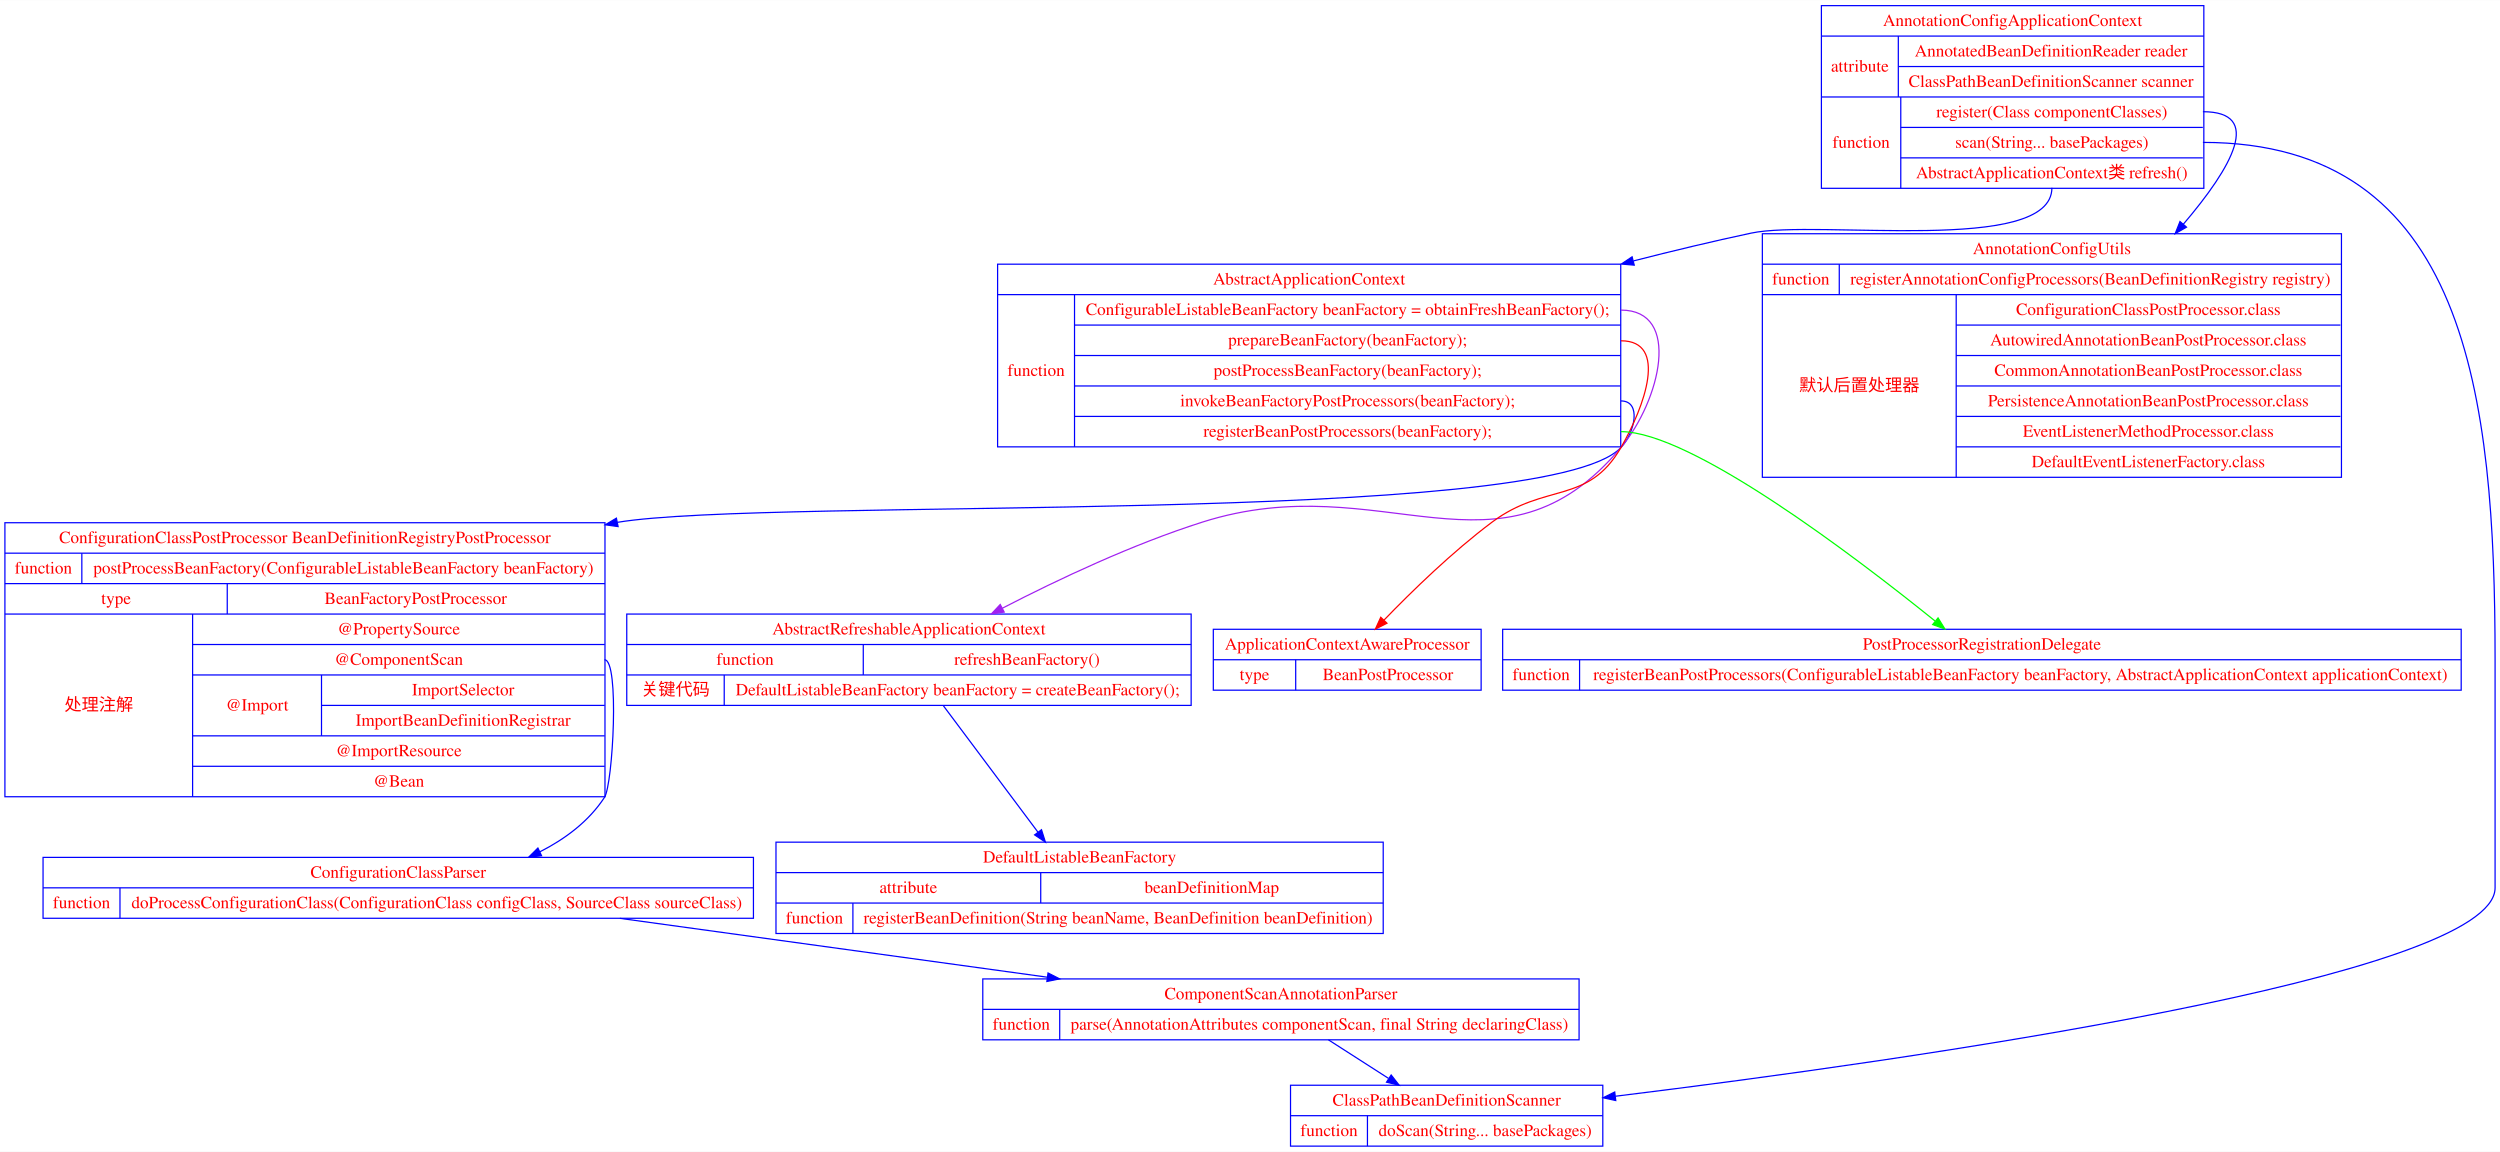
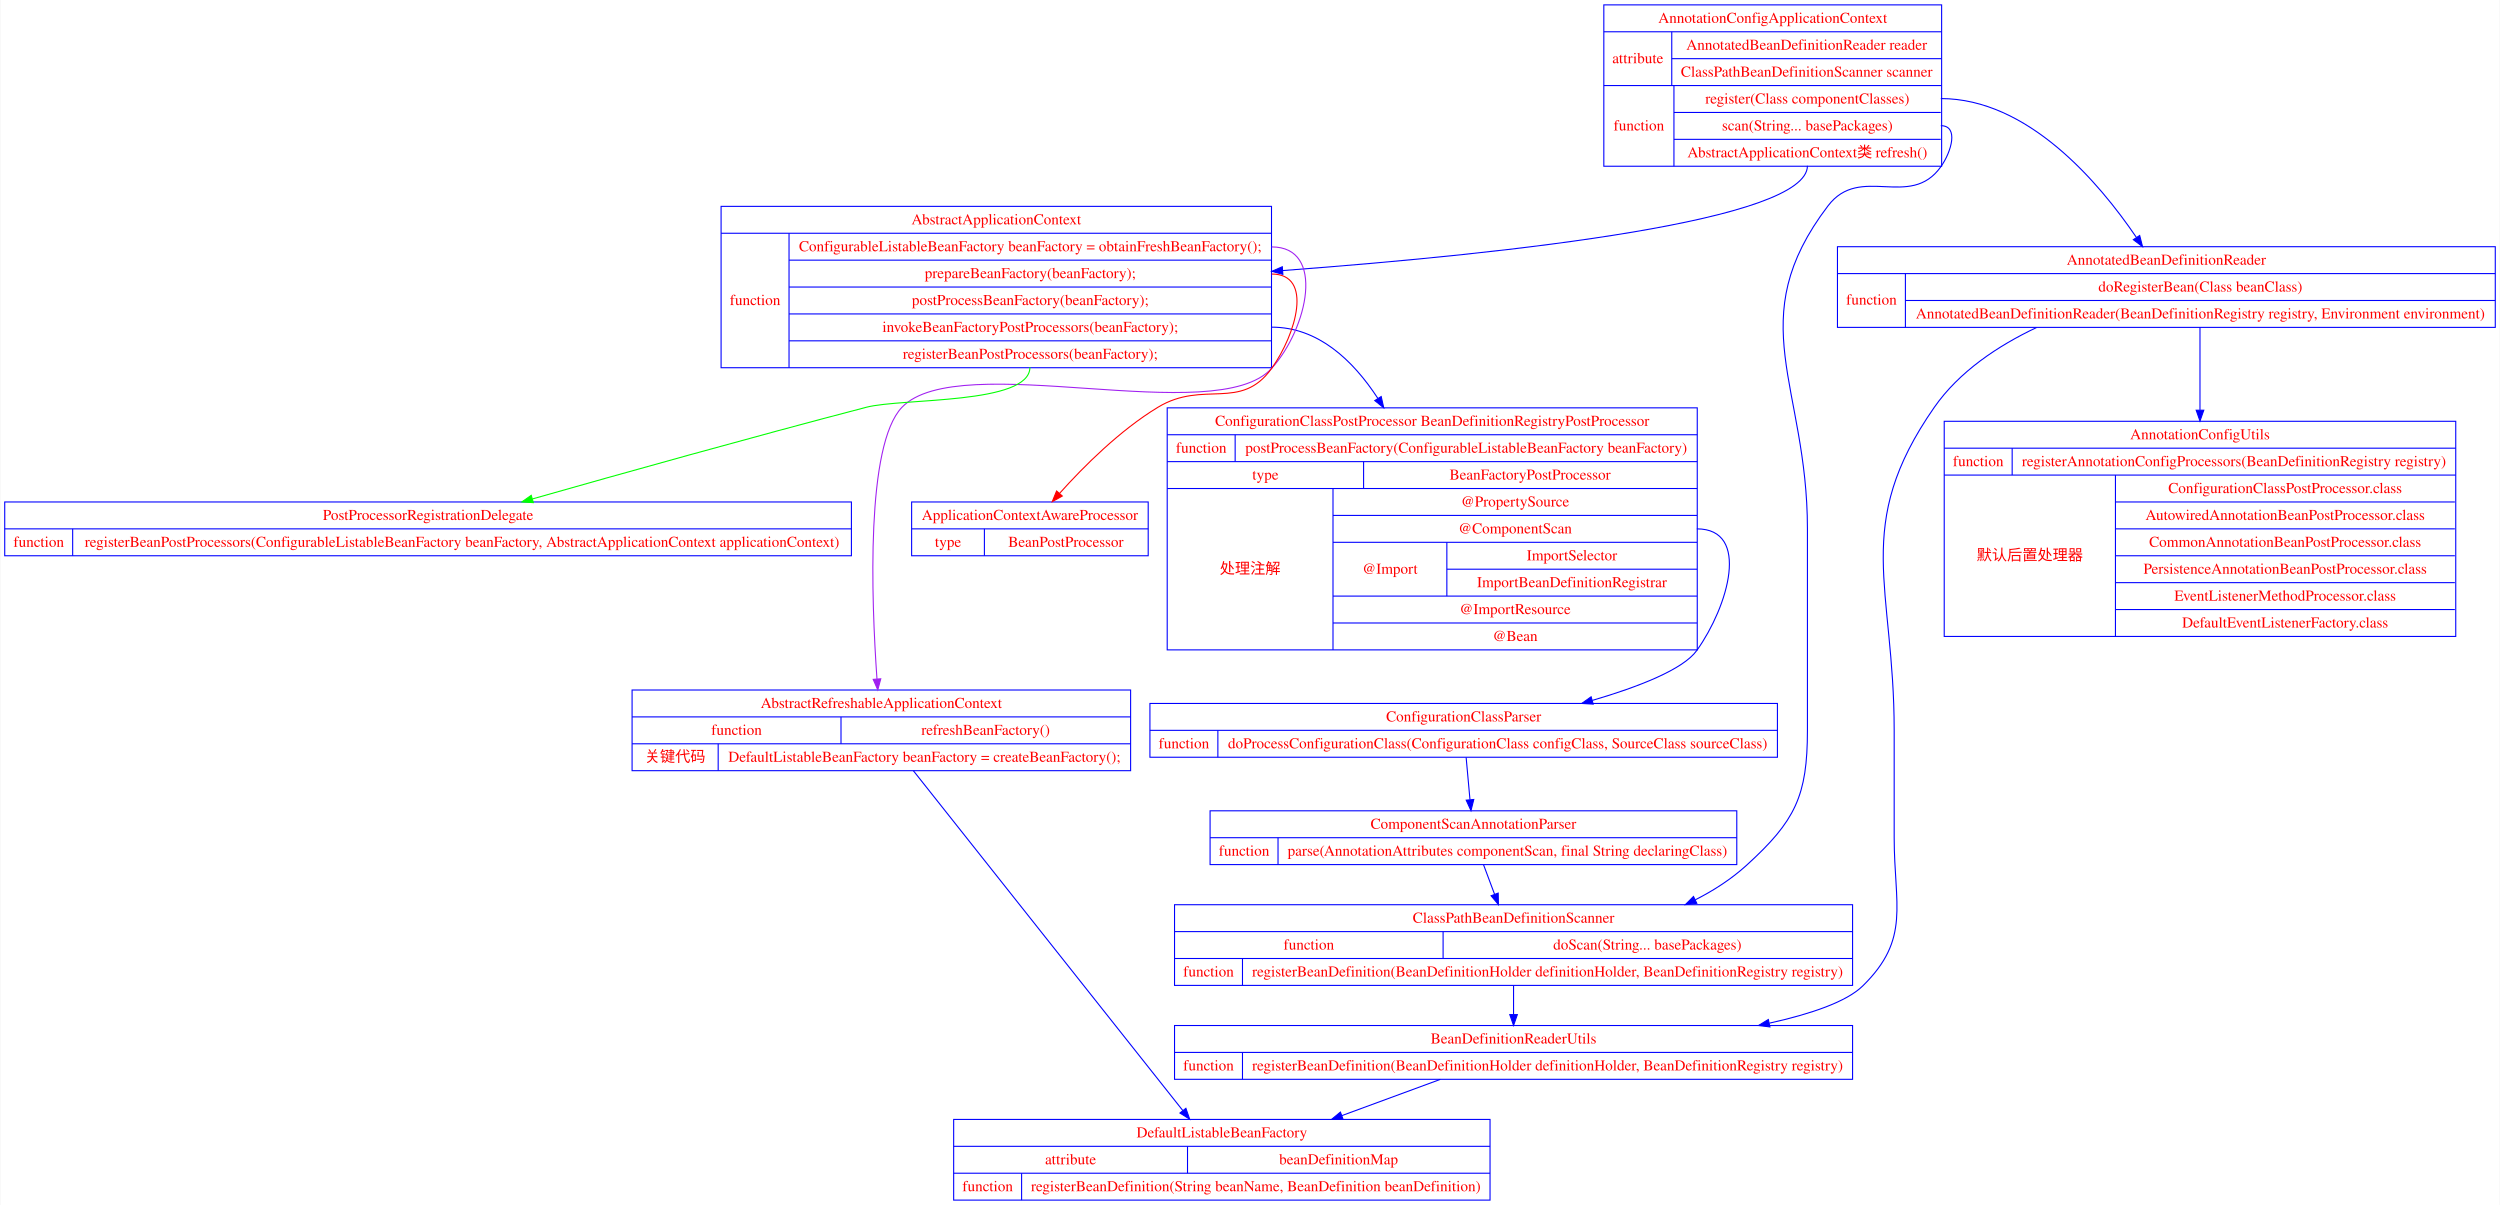
- <svg xmlns="http://www.w3.org/2000/svg" width="2036pt" height="938pt" viewBox="0.00 0.00 2036.40 938.00">
-   <g id="graph0" class="graph" transform="scale(1 1) rotate(0) translate(4 934)">
-     <polygon fill="#ffffff" stroke="transparent" points="-4,4 -4,-934 2032.395,-934 2032.395,4 -4,4" />
+ <svg xmlns="http://www.w3.org/2000/svg" width="2305pt" height="1111pt" viewBox="0.00 0.00 2304.70 1111.20">
+   <g id="graph0" class="graph" transform="scale(1 1) rotate(0) translate(4 1107.2)">
+     <polygon fill="#ffffff" stroke="transparent" points="-4,4 -4,-1107.2 2300.7,-1107.2 2300.7,4 -4,4" />
    <g id="node1" class="node">
-       <polygon fill="none" stroke="#0000ff" points="1479.637,-780.7 1479.637,-929.5 1791.154,-929.5 1791.154,-780.7 1479.637,-780.7" />
-       <text text-anchor="middle" x="1635.395" y="-912.9" font-family="Times,serif" font-size="14.00" fill="#ff0000">AnnotationConfigApplicationContext</text>
-       <polyline fill="none" stroke="#0000ff" points="1479.637,-904.7 1791.154,-904.7 " />
-       <text text-anchor="middle" x="1510.963" y="-875.7" font-family="Times,serif" font-size="14.00" fill="#ff0000">attribute</text>
-       <polyline fill="none" stroke="#0000ff" points="1542.289,-855.1 1542.289,-904.7 " />
-       <text text-anchor="middle" x="1666.721" y="-888.1" font-family="Times,serif" font-size="14.00" fill="#ff0000">AnnotatedBeanDefinitionReader reader</text>
-       <polyline fill="none" stroke="#0000ff" points="1542.289,-879.9 1791.154,-879.9 " />
-       <text text-anchor="middle" x="1666.721" y="-863.3" font-family="Times,serif" font-size="14.00" fill="#ff0000">ClassPathBeanDefinitionScanner scanner</text>
-       <polyline fill="none" stroke="#0000ff" points="1479.637,-855.1 1791.154,-855.1 " />
-       <text text-anchor="middle" x="1511.965" y="-813.7" font-family="Times,serif" font-size="14.00" fill="#ff0000">function</text>
-       <polyline fill="none" stroke="#0000ff" points="1544.293,-780.7 1544.293,-855.1 " />
-       <text text-anchor="middle" x="1667.308" y="-838.5" font-family="Times,serif" font-size="14.00" fill="#ff0000">register(Class componentClasses)</text>
-       <polyline fill="none" stroke="#0000ff" points="1544.293,-830.3 1790.323,-830.3 " />
-       <text text-anchor="middle" x="1667.308" y="-813.7" font-family="Times,serif" font-size="14.00" fill="#ff0000">scan(String... basePackages)</text>
-       <polyline fill="none" stroke="#0000ff" points="1544.293,-805.5 1790.323,-805.5 " />
-       <text text-anchor="middle" x="1667.308" y="-788.9" font-family="Times,serif" font-size="14.00" fill="#ff0000">AbstractApplicationContext类 refresh()</text>
+       <polygon fill="none" stroke="#0000ff" points="1474.633,-953.9 1474.633,-1102.7 1786.15,-1102.7 1786.15,-953.9 1474.633,-953.9" />
+       <text text-anchor="middle" x="1630.391" y="-1086.1" font-family="Times,serif" font-size="14.00" fill="#ff0000">AnnotationConfigApplicationContext</text>
+       <polyline fill="none" stroke="#0000ff" points="1474.633,-1077.9 1786.15,-1077.9 " />
+       <text text-anchor="middle" x="1505.959" y="-1048.9" font-family="Times,serif" font-size="14.00" fill="#ff0000">attribute</text>
+       <polyline fill="none" stroke="#0000ff" points="1537.285,-1028.3 1537.285,-1077.9 " />
+       <text text-anchor="middle" x="1661.718" y="-1061.3" font-family="Times,serif" font-size="14.00" fill="#ff0000">AnnotatedBeanDefinitionReader reader</text>
+       <polyline fill="none" stroke="#0000ff" points="1537.285,-1053.1 1786.15,-1053.1 " />
+       <text text-anchor="middle" x="1661.718" y="-1036.5" font-family="Times,serif" font-size="14.00" fill="#ff0000">ClassPathBeanDefinitionScanner scanner</text>
+       <polyline fill="none" stroke="#0000ff" points="1474.633,-1028.3 1786.15,-1028.3 " />
+       <text text-anchor="middle" x="1506.961" y="-986.9" font-family="Times,serif" font-size="14.00" fill="#ff0000">function</text>
+       <polyline fill="none" stroke="#0000ff" points="1539.289,-953.9 1539.289,-1028.3 " />
+       <text text-anchor="middle" x="1662.304" y="-1011.7" font-family="Times,serif" font-size="14.00" fill="#ff0000">register(Class componentClasses)</text>
+       <polyline fill="none" stroke="#0000ff" points="1539.289,-1003.5 1785.319,-1003.5 " />
+       <text text-anchor="middle" x="1662.304" y="-986.9" font-family="Times,serif" font-size="14.00" fill="#ff0000">scan(String... basePackages)</text>
+       <polyline fill="none" stroke="#0000ff" points="1539.289,-978.7 1785.319,-978.7 " />
+       <text text-anchor="middle" x="1662.304" y="-962.1" font-family="Times,serif" font-size="14.00" fill="#ff0000">AbstractApplicationContext类 refresh()</text>
    </g>
    <g id="node2" class="node">
-       <polygon fill="none" stroke="#0000ff" points="808.607,-570.1 808.607,-718.9 1316.184,-718.9 1316.184,-570.1 808.607,-570.1" />
-       <text text-anchor="middle" x="1062.395" y="-702.3" font-family="Times,serif" font-size="14.00" fill="#ff0000">AbstractApplicationContext</text>
-       <polyline fill="none" stroke="#0000ff" points="808.607,-694.1 1316.184,-694.1 " />
-       <text text-anchor="middle" x="839.935" y="-627.9" font-family="Times,serif" font-size="14.00" fill="#ff0000">function</text>
-       <polyline fill="none" stroke="#0000ff" points="871.263,-570.1 871.263,-694.1 " />
-       <text text-anchor="middle" x="1093.724" y="-677.5" font-family="Times,serif" font-size="14.00" fill="#ff0000">ConfigurableListableBeanFactory beanFactory = obtainFreshBeanFactory();</text>
-       <polyline fill="none" stroke="#0000ff" points="871.263,-669.3 1316.184,-669.3 " />
-       <text text-anchor="middle" x="1093.724" y="-652.7" font-family="Times,serif" font-size="14.00" fill="#ff0000">prepareBeanFactory(beanFactory);</text>
-       <polyline fill="none" stroke="#0000ff" points="871.263,-644.5 1316.184,-644.5 " />
-       <text text-anchor="middle" x="1093.724" y="-627.9" font-family="Times,serif" font-size="14.00" fill="#ff0000">postProcessBeanFactory(beanFactory);</text>
-       <polyline fill="none" stroke="#0000ff" points="871.263,-619.7 1316.184,-619.7 " />
-       <text text-anchor="middle" x="1093.724" y="-603.1" font-family="Times,serif" font-size="14.00" fill="#ff0000">invokeBeanFactoryPostProcessors(beanFactory);</text>
-       <polyline fill="none" stroke="#0000ff" points="871.263,-594.9 1316.184,-594.9 " />
-       <text text-anchor="middle" x="1093.724" y="-578.3" font-family="Times,serif" font-size="14.00" fill="#ff0000">registerBeanPostProcessors(beanFactory);</text>
+       <polygon fill="none" stroke="#0000ff" points="660.603,-768.1 660.603,-916.9 1168.18,-916.9 1168.18,-768.1 660.603,-768.1" />
+       <text text-anchor="middle" x="914.391" y="-900.3" font-family="Times,serif" font-size="14.00" fill="#ff0000">AbstractApplicationContext</text>
+       <polyline fill="none" stroke="#0000ff" points="660.603,-892.1 1168.18,-892.1 " />
+       <text text-anchor="middle" x="691.931" y="-825.9" font-family="Times,serif" font-size="14.00" fill="#ff0000">function</text>
+       <polyline fill="none" stroke="#0000ff" points="723.259,-768.1 723.259,-892.1 " />
+       <text text-anchor="middle" x="945.72" y="-875.5" font-family="Times,serif" font-size="14.00" fill="#ff0000">ConfigurableListableBeanFactory beanFactory = obtainFreshBeanFactory();</text>
+       <polyline fill="none" stroke="#0000ff" points="723.259,-867.3 1168.18,-867.3 " />
+       <text text-anchor="middle" x="945.72" y="-850.7" font-family="Times,serif" font-size="14.00" fill="#ff0000">prepareBeanFactory(beanFactory);</text>
+       <polyline fill="none" stroke="#0000ff" points="723.259,-842.5 1168.18,-842.5 " />
+       <text text-anchor="middle" x="945.72" y="-825.9" font-family="Times,serif" font-size="14.00" fill="#ff0000">postProcessBeanFactory(beanFactory);</text>
+       <polyline fill="none" stroke="#0000ff" points="723.259,-817.7 1168.18,-817.7 " />
+       <text text-anchor="middle" x="945.72" y="-801.1" font-family="Times,serif" font-size="14.00" fill="#ff0000">invokeBeanFactoryPostProcessors(beanFactory);</text>
+       <polyline fill="none" stroke="#0000ff" points="723.259,-792.9 1168.18,-792.9 " />
+       <text text-anchor="middle" x="945.72" y="-776.3" font-family="Times,serif" font-size="14.00" fill="#ff0000">registerBeanPostProcessors(beanFactory);</text>
    </g>
    <g id="edge3" class="edge">
-       <path fill="none" stroke="#0000ff" d="M1667.395,-781.1C1667.395,-726.042 1476.246,-755.668 1422.395,-744.2 1391.21,-737.559 1358.726,-729.791 1326.591,-721.575" />
-       <polygon fill="#0000ff" stroke="#0000ff" points="1327.188,-718.115 1316.631,-719.011 1325.443,-724.894 1327.188,-718.115" />
+       <path fill="none" stroke="#0000ff" d="M1662.391,-954.3C1662.391,-903.952 1393.89,-873.803 1178.622,-857.721" />
+       <polygon fill="#0000ff" stroke="#0000ff" points="1178.644,-854.214 1168.413,-856.966 1178.127,-861.194 1178.644,-854.214" />
+     </g>
+     <g id="node6" class="node">
+       <polygon fill="none" stroke="#0000ff" points="1078.759,-198.5 1078.759,-272.9 1704.024,-272.9 1704.024,-198.5 1078.759,-198.5" />
+       <text text-anchor="middle" x="1391.391" y="-256.3" font-family="Times,serif" font-size="14.00" fill="#ff0000">ClassPathBeanDefinitionScanner</text>
+       <polyline fill="none" stroke="#0000ff" points="1078.759,-248.1 1704.024,-248.1 " />
+       <text text-anchor="middle" x="1202.587" y="-231.5" font-family="Times,serif" font-size="14.00" fill="#ff0000">function</text>
+       <polyline fill="none" stroke="#0000ff" points="1326.415,-223.3 1326.415,-248.1 " />
+       <text text-anchor="middle" x="1514.774" y="-231.5" font-family="Times,serif" font-size="14.00" fill="#ff0000">doScan(String... basePackages)</text>
+       <polyline fill="none" stroke="#0000ff" points="1078.759,-223.3 1704.024,-223.3 " />
+       <text text-anchor="middle" x="1110.087" y="-206.7" font-family="Times,serif" font-size="14.00" fill="#ff0000">function</text>
+       <polyline fill="none" stroke="#0000ff" points="1141.415,-198.5 1141.415,-223.3 " />
+       <text text-anchor="middle" x="1422.72" y="-206.7" font-family="Times,serif" font-size="14.00" fill="#ff0000">registerBeanDefinition(BeanDefinitionHolder definitionHolder, BeanDefinitionRegistry registry)</text>
+     </g>
+     <g id="edge2" class="edge">
+       <path fill="none" stroke="#0000ff" d="M1785.391,-991.3C1802.236,-991.3 1795.162,-967.121 1785.391,-953.4 1757.02,-913.556 1711.017,-956.321 1681.391,-917.4 1601.036,-811.834 1662.391,-752.169 1662.391,-619.5 1662.391,-619.5 1662.391,-619.5 1662.391,-433.7 1662.391,-373.108 1651.183,-350.206 1606.391,-309.4 1592.419,-296.671 1576.149,-286.125 1558.929,-277.392" />
+       <polygon fill="#0000ff" stroke="#0000ff" points="1560.37,-274.2 1549.845,-272.988 1557.316,-280.499 1560.37,-274.2" />
+     </g>
+     <g id="node12" class="node">
+       <polygon fill="none" stroke="#0000ff" points="1690.083,-805.3 1690.083,-879.7 2296.7,-879.7 2296.7,-805.3 1690.083,-805.3" />
+       <text text-anchor="middle" x="1993.391" y="-863.1" font-family="Times,serif" font-size="14.00" fill="#ff0000">AnnotatedBeanDefinitionReader</text>
+       <polyline fill="none" stroke="#0000ff" points="1690.083,-854.9 2296.7,-854.9 " />
+       <text text-anchor="middle" x="1721.412" y="-826.3" font-family="Times,serif" font-size="14.00" fill="#ff0000">function</text>
+       <polyline fill="none" stroke="#0000ff" points="1752.74,-805.3 1752.74,-854.9 " />
+       <text text-anchor="middle" x="2024.72" y="-838.3" font-family="Times,serif" font-size="14.00" fill="#ff0000">doRegisterBean(Class beanClass)</text>
+       <polyline fill="none" stroke="#0000ff" points="1752.74,-830.1 2296.7,-830.1 " />
+       <text text-anchor="middle" x="2024.72" y="-813.5" font-family="Times,serif" font-size="14.00" fill="#ff0000">AnnotatedBeanDefinitionReader(BeanDefinitionRegistry registry, Environment environment)</text>
+     </g>
+     <g id="edge1" class="edge">
+       <path fill="none" stroke="#0000ff" d="M1785.391,-1016.3C1865.406,-1016.3 1930.891,-939.627 1965.848,-888.133" />
+       <polygon fill="#0000ff" stroke="#0000ff" points="1968.776,-890.049 1971.399,-879.784 1962.947,-886.173 1968.776,-890.049" />
+     </g>
+     <g id="node3" class="node">
+       <polygon fill="none" stroke="#0000ff" points="1071.996,-507.9 1071.996,-731.1 1560.787,-731.1 1560.787,-507.9 1071.996,-507.9" />
+       <text text-anchor="middle" x="1316.391" y="-714.5" font-family="Times,serif" font-size="14.00" fill="#ff0000">ConfigurationClassPostProcessor BeanDefinitionRegistryPostProcessor</text>
+       <polyline fill="none" stroke="#0000ff" points="1071.996,-706.3 1560.787,-706.3 " />
+       <text text-anchor="middle" x="1103.324" y="-689.7" font-family="Times,serif" font-size="14.00" fill="#ff0000">function</text>
+       <polyline fill="none" stroke="#0000ff" points="1134.653,-681.5 1134.653,-706.3 " />
+       <text text-anchor="middle" x="1347.72" y="-689.7" font-family="Times,serif" font-size="14.00" fill="#ff0000">postProcessBeanFactory(ConfigurableListableBeanFactory beanFactory)</text>
+       <polyline fill="none" stroke="#0000ff" points="1071.996,-681.5 1560.787,-681.5 " />
+       <text text-anchor="middle" x="1162.549" y="-664.9" font-family="Times,serif" font-size="14.00" fill="#ff0000">type</text>
+       <polyline fill="none" stroke="#0000ff" points="1253.101,-656.7 1253.101,-681.5 " />
+       <text text-anchor="middle" x="1406.636" y="-664.9" font-family="Times,serif" font-size="14.00" fill="#ff0000">BeanFactoryPostProcessor</text>
+       <polyline fill="none" stroke="#0000ff" points="1071.996,-656.7 1560.787,-656.7 " />
+       <text text-anchor="middle" x="1148.441" y="-578.1" font-family="Times,serif" font-size="14.00" fill="#ff0000">处理注解</text>
+       <polyline fill="none" stroke="#0000ff" points="1224.885,-507.9 1224.885,-656.7 " />
+       <text text-anchor="middle" x="1392.745" y="-640.1" font-family="Times,serif" font-size="14.00" fill="#ff0000">@PropertySource</text>
+       <polyline fill="none" stroke="#0000ff" points="1224.885,-631.9 1560.606,-631.9 " />
+       <text text-anchor="middle" x="1392.745" y="-615.3" font-family="Times,serif" font-size="14.00" fill="#ff0000">@ComponentScan</text>
+       <polyline fill="none" stroke="#0000ff" points="1224.885,-607.1 1560.606,-607.1 " />
+       <text text-anchor="middle" x="1277.383" y="-578.1" font-family="Times,serif" font-size="14.00" fill="#ff0000">@Import</text>
+       <polyline fill="none" stroke="#0000ff" points="1329.88,-557.5 1329.88,-607.1 " />
+       <text text-anchor="middle" x="1445.243" y="-590.5" font-family="Times,serif" font-size="14.00" fill="#ff0000">ImportSelector</text>
+       <polyline fill="none" stroke="#0000ff" points="1329.88,-582.3 1560.606,-582.3 " />
+       <text text-anchor="middle" x="1445.243" y="-565.7" font-family="Times,serif" font-size="14.00" fill="#ff0000">ImportBeanDefinitionRegistrar</text>
+       <polyline fill="none" stroke="#0000ff" points="1224.885,-557.5 1560.606,-557.5 " />
+       <text text-anchor="middle" x="1392.745" y="-540.9" font-family="Times,serif" font-size="14.00" fill="#ff0000">@ImportResource</text>
+       <polyline fill="none" stroke="#0000ff" points="1224.885,-532.7 1560.606,-532.7 " />
+       <text text-anchor="middle" x="1392.745" y="-516.1" font-family="Times,serif" font-size="14.00" fill="#ff0000">@Bean</text>
+     </g>
+     <g id="edge6" class="edge">
+       <path fill="none" stroke="#0000ff" d="M1168.391,-805.5C1210.703,-805.5 1242.862,-775.664 1266.214,-739.892" />
+       <polygon fill="#0000ff" stroke="#0000ff" points="1269.324,-741.52 1271.662,-731.186 1263.39,-737.807 1269.324,-741.52" />
+     </g>
+     <g id="node8" class="node">
+       <polygon fill="none" stroke="#0000ff" points="578.526,-396.5 578.526,-470.9 1038.257,-470.9 1038.257,-396.5 578.526,-396.5" />
+       <text text-anchor="middle" x="808.391" y="-454.3" font-family="Times,serif" font-size="14.00" fill="#ff0000">AbstractRefreshableApplicationContext</text>
+       <polyline fill="none" stroke="#0000ff" points="578.526,-446.1 1038.257,-446.1 " />
+       <text text-anchor="middle" x="674.854" y="-429.5" font-family="Times,serif" font-size="14.00" fill="#ff0000">function</text>
+       <polyline fill="none" stroke="#0000ff" points="771.183,-421.3 771.183,-446.1 " />
+       <text text-anchor="middle" x="904.535" y="-429.5" font-family="Times,serif" font-size="14.00" fill="#ff0000">refreshBeanFactory()</text>
+       <polyline fill="none" stroke="#0000ff" points="578.526,-421.3 1038.257,-421.3 " />
+       <text text-anchor="middle" x="618.221" y="-404.7" font-family="Times,serif" font-size="14.00" fill="#ff0000">关键代码</text>
+       <polyline fill="none" stroke="#0000ff" points="657.915,-396.5 657.915,-421.3 " />
+       <text text-anchor="middle" x="848.086" y="-404.7" font-family="Times,serif" font-size="14.00" fill="#ff0000">DefaultListableBeanFactory beanFactory = createBeanFactory();</text>
+     </g>
+     <g id="edge4" class="edge">
+       <path fill="none" stroke="#a020f0" d="M1168.391,-879.5C1218.125,-879.5 1201.661,-804.567 1168.391,-767.6 1117.418,-710.961 880.143,-786.587 827.391,-731.6 794.111,-696.91 799.089,-556.044 804.352,-481.114" />
+       <polygon fill="#a020f0" stroke="#a020f0" points="807.853,-481.225 805.092,-470.996 800.872,-480.714 807.853,-481.225" />
+     </g>
+     <g id="node10" class="node">
+       <polygon fill="none" stroke="#0000ff" points="836.314,-594.7 836.314,-644.3 1054.469,-644.3 1054.469,-594.7 836.314,-594.7" />
+       <text text-anchor="middle" x="945.391" y="-627.7" font-family="Times,serif" font-size="14.00" fill="#ff0000">ApplicationContextAwareProcessor</text>
+       <polyline fill="none" stroke="#0000ff" points="836.314,-619.5 1054.469,-619.5 " />
+       <text text-anchor="middle" x="869.866" y="-602.9" font-family="Times,serif" font-size="14.00" fill="#ff0000">type</text>
+       <polyline fill="none" stroke="#0000ff" points="903.419,-594.7 903.419,-619.5 " />
+       <text text-anchor="middle" x="978.572" y="-602.9" font-family="Times,serif" font-size="14.00" fill="#ff0000">BeanPostProcessor</text>
+     </g>
+     <g id="edge5" class="edge">
+       <path fill="none" stroke="#ff0000" d="M1168.391,-854.5C1207.014,-854.5 1190.84,-799.028 1168.391,-767.6 1139.717,-727.456 1105.577,-757.177 1063.391,-731.6 1028.289,-710.318 995.025,-677.089 972.819,-652.327" />
+       <polygon fill="#ff0000" stroke="#ff0000" points="975.25,-649.793 966.009,-644.611 970.002,-654.424 975.25,-649.793" />
+     </g>
+     <g id="node11" class="node">
+       <polygon fill="none" stroke="#0000ff" points="0,-594.7 0,-644.3 780.783,-644.3 780.783,-594.7 0,-594.7" />
+       <text text-anchor="middle" x="390.392" y="-627.7" font-family="Times,serif" font-size="14.00" fill="#ff0000">PostProcessorRegistrationDelegate</text>
+       <polyline fill="none" stroke="#0000ff" points="0,-619.5 780.783,-619.5 " />
+       <text text-anchor="middle" x="31.328" y="-602.9" font-family="Times,serif" font-size="14.00" fill="#ff0000">function</text>
+       <polyline fill="none" stroke="#0000ff" points="62.656,-594.7 62.656,-619.5 " />
+       <text text-anchor="middle" x="421.72" y="-602.9" font-family="Times,serif" font-size="14.00" fill="#ff0000">registerBeanPostProcessors(ConfigurableListableBeanFactory beanFactory, AbstractApplicationContext applicationContext)</text>
+     </g>
+     <g id="edge7" class="edge">
+       <path fill="none" stroke="#00ff00" d="M945.391,-768.5C945.391,-733.957 827.816,-740.319 794.391,-731.6 688.809,-704.058 568.35,-670.333 486.64,-647.111" />
+       <polygon fill="#00ff00" stroke="#00ff00" points="487.447,-643.702 476.871,-644.332 485.532,-650.434 487.447,-643.702" />
+     </g>
+     <g id="node4" class="node">
+       <polygon fill="none" stroke="#0000ff" points="1056.064,-408.9 1056.064,-458.5 1634.719,-458.5 1634.719,-408.9 1056.064,-408.9" />
+       <text text-anchor="middle" x="1345.391" y="-441.9" font-family="Times,serif" font-size="14.00" fill="#ff0000">ConfigurationClassParser</text>
+       <polyline fill="none" stroke="#0000ff" points="1056.064,-433.7 1634.719,-433.7 " />
+       <text text-anchor="middle" x="1087.392" y="-417.1" font-family="Times,serif" font-size="14.00" fill="#ff0000">function</text>
+       <polyline fill="none" stroke="#0000ff" points="1118.72,-408.9 1118.72,-433.7 " />
+       <text text-anchor="middle" x="1376.72" y="-417.1" font-family="Times,serif" font-size="14.00" fill="#ff0000">doProcessConfigurationClass(ConfigurationClass configClass, SourceClass sourceClass)</text>
+     </g>
+     <g id="edge9" class="edge">
+       <path fill="none" stroke="#0000ff" d="M1560.391,-619.5C1610.214,-619.5 1589.351,-547.941 1560.391,-507.4 1547.864,-489.863 1506.88,-473.873 1464.006,-461.303" />
+       <polygon fill="#0000ff" stroke="#0000ff" points="1464.834,-457.899 1454.257,-458.51 1462.907,-464.629 1464.834,-457.899" />
+     </g>
+     <g id="node7" class="node">
+       <polygon fill="none" stroke="#0000ff" points="1111.535,-309.9 1111.535,-359.5 1597.248,-359.5 1597.248,-309.9 1111.535,-309.9" />
+       <text text-anchor="middle" x="1354.391" y="-342.9" font-family="Times,serif" font-size="14.00" fill="#ff0000">ComponentScanAnnotationParser</text>
+       <polyline fill="none" stroke="#0000ff" points="1111.535,-334.7 1597.248,-334.7 " />
+       <text text-anchor="middle" x="1142.863" y="-318.1" font-family="Times,serif" font-size="14.00" fill="#ff0000">function</text>
+       <polyline fill="none" stroke="#0000ff" points="1174.191,-309.9 1174.191,-334.7 " />
+       <text text-anchor="middle" x="1385.72" y="-318.1" font-family="Times,serif" font-size="14.00" fill="#ff0000">parse(AnnotationAttributes componentScan, final String declaringClass)</text>
+     </g>
+     <g id="edge10" class="edge">
+       <path fill="none" stroke="#0000ff" d="M1347.663,-408.718C1348.728,-396.993 1350.018,-382.813 1351.181,-370.015" />
+       <polygon fill="#0000ff" stroke="#0000ff" points="1354.701,-369.95 1352.121,-359.674 1347.73,-369.316 1354.701,-369.95" />
    </g>
    <g id="node5" class="node">
-       <polygon fill="none" stroke="#0000ff" points="1431.54,-545.3 1431.54,-743.7 1903.251,-743.7 1903.251,-545.3 1431.54,-545.3" />
-       <text text-anchor="middle" x="1667.395" y="-727.1" font-family="Times,serif" font-size="14.00" fill="#ff0000">AnnotationConfigUtils</text>
-       <polyline fill="none" stroke="#0000ff" points="1431.54,-718.9 1903.251,-718.9 " />
-       <text text-anchor="middle" x="1462.868" y="-702.3" font-family="Times,serif" font-size="14.00" fill="#ff0000">function</text>
-       <polyline fill="none" stroke="#0000ff" points="1494.196,-694.1 1494.196,-718.9 " />
-       <text text-anchor="middle" x="1698.724" y="-702.3" font-family="Times,serif" font-size="14.00" fill="#ff0000">registerAnnotationConfigProcessors(BeanDefinitionRegistry registry)</text>
-       <polyline fill="none" stroke="#0000ff" points="1431.54,-694.1 1903.251,-694.1 " />
-       <text text-anchor="middle" x="1510.489" y="-615.5" font-family="Times,serif" font-size="14.00" fill="#ff0000">默认后置处理器</text>
-       <polyline fill="none" stroke="#0000ff" points="1589.438,-545.3 1589.438,-694.1 " />
-       <text text-anchor="middle" x="1745.928" y="-677.5" font-family="Times,serif" font-size="14.00" fill="#ff0000">ConfigurationClassPostProcessor.class</text>
-       <polyline fill="none" stroke="#0000ff" points="1589.438,-669.3 1902.417,-669.3 " />
-       <text text-anchor="middle" x="1745.928" y="-652.7" font-family="Times,serif" font-size="14.00" fill="#ff0000">AutowiredAnnotationBeanPostProcessor.class</text>
-       <polyline fill="none" stroke="#0000ff" points="1589.438,-644.5 1902.417,-644.5 " />
-       <text text-anchor="middle" x="1745.928" y="-627.9" font-family="Times,serif" font-size="14.00" fill="#ff0000">CommonAnnotationBeanPostProcessor.class</text>
-       <polyline fill="none" stroke="#0000ff" points="1589.438,-619.7 1902.417,-619.7 " />
-       <text text-anchor="middle" x="1745.928" y="-603.1" font-family="Times,serif" font-size="14.00" fill="#ff0000">PersistenceAnnotationBeanPostProcessor.class</text>
-       <polyline fill="none" stroke="#0000ff" points="1589.438,-594.9 1902.417,-594.9 " />
-       <text text-anchor="middle" x="1745.928" y="-578.3" font-family="Times,serif" font-size="14.00" fill="#ff0000">EventListenerMethodProcessor.class</text>
-       <polyline fill="none" stroke="#0000ff" points="1589.438,-570.1 1902.417,-570.1 " />
-       <text text-anchor="middle" x="1745.928" y="-553.5" font-family="Times,serif" font-size="14.00" fill="#ff0000">DefaultEventListenerFactory.class</text>
-     </g>
-     <g id="edge1" class="edge">
-       <path fill="none" stroke="#0000ff" d="M1790.395,-843.1C1839.671,-843.1 1814.467,-798.365 1774.381,-751.357" />
-       <polygon fill="#0000ff" stroke="#0000ff" points="1777.025,-749.063 1767.829,-743.8 1771.736,-753.649 1777.025,-749.063" />
-     </g>
-     <g id="node6" class="node">
-       <polygon fill="none" stroke="#0000ff" points="1047.209,-.5 1047.209,-50.1 1301.582,-50.1 1301.582,-.5 1047.209,-.5" />
-       <text text-anchor="middle" x="1174.395" y="-33.5" font-family="Times,serif" font-size="14.00" fill="#ff0000">ClassPathBeanDefinitionScanner</text>
-       <polyline fill="none" stroke="#0000ff" points="1047.209,-25.3 1301.582,-25.3 " />
-       <text text-anchor="middle" x="1078.537" y="-8.7" font-family="Times,serif" font-size="14.00" fill="#ff0000">function</text>
-       <polyline fill="none" stroke="#0000ff" points="1109.865,-.5 1109.865,-25.3 " />
-       <text text-anchor="middle" x="1205.724" y="-8.7" font-family="Times,serif" font-size="14.00" fill="#ff0000">doScan(String... basePackages)</text>
-     </g>
-     <g id="edge2" class="edge">
-       <path fill="none" stroke="#0000ff" d="M1790.395,-818.1C2005.491,-818.1 2028.395,-611.795 2028.395,-396.7 2028.395,-396.7 2028.395,-396.7 2028.395,-210.9 2028.395,-138.496 1553.592,-70.877 1312.048,-41.162" />
-       <polygon fill="#0000ff" stroke="#0000ff" points="1312.138,-37.647 1301.786,-39.906 1311.287,-44.595 1312.138,-37.647" />
-     </g>
-     <g id="node3" class="node">
-       <polygon fill="none" stroke="#0000ff" points="0,-285.1 0,-508.3 488.791,-508.3 488.791,-285.1 0,-285.1" />
-       <text text-anchor="middle" x="244.395" y="-491.7" font-family="Times,serif" font-size="14.00" fill="#ff0000">ConfigurationClassPostProcessor BeanDefinitionRegistryPostProcessor</text>
-       <polyline fill="none" stroke="#0000ff" points="0,-483.5 488.791,-483.5 " />
-       <text text-anchor="middle" x="31.328" y="-466.9" font-family="Times,serif" font-size="14.00" fill="#ff0000">function</text>
-       <polyline fill="none" stroke="#0000ff" points="62.656,-458.7 62.656,-483.5 " />
-       <text text-anchor="middle" x="275.724" y="-466.9" font-family="Times,serif" font-size="14.00" fill="#ff0000">postProcessBeanFactory(ConfigurableListableBeanFactory beanFactory)</text>
-       <polyline fill="none" stroke="#0000ff" points="0,-458.7 488.791,-458.7 " />
-       <text text-anchor="middle" x="90.553" y="-442.1" font-family="Times,serif" font-size="14.00" fill="#ff0000">type</text>
-       <polyline fill="none" stroke="#0000ff" points="181.105,-433.9 181.105,-458.7 " />
-       <text text-anchor="middle" x="334.64" y="-442.1" font-family="Times,serif" font-size="14.00" fill="#ff0000">BeanFactoryPostProcessor</text>
-       <polyline fill="none" stroke="#0000ff" points="0,-433.9 488.791,-433.9 " />
-       <text text-anchor="middle" x="76.445" y="-355.3" font-family="Times,serif" font-size="14.00" fill="#ff0000">处理注解</text>
-       <polyline fill="none" stroke="#0000ff" points="152.889,-285.1 152.889,-433.9 " />
-       <text text-anchor="middle" x="320.749" y="-417.3" font-family="Times,serif" font-size="14.00" fill="#ff0000">@PropertySource</text>
-       <polyline fill="none" stroke="#0000ff" points="152.889,-409.1 488.609,-409.1 " />
-       <text text-anchor="middle" x="320.749" y="-392.5" font-family="Times,serif" font-size="14.00" fill="#ff0000">@ComponentScan</text>
-       <polyline fill="none" stroke="#0000ff" points="152.889,-384.3 488.609,-384.3 " />
-       <text text-anchor="middle" x="205.387" y="-355.3" font-family="Times,serif" font-size="14.00" fill="#ff0000">@Import</text>
-       <polyline fill="none" stroke="#0000ff" points="257.884,-334.7 257.884,-384.3 " />
-       <text text-anchor="middle" x="373.247" y="-367.7" font-family="Times,serif" font-size="14.00" fill="#ff0000">ImportSelector</text>
-       <polyline fill="none" stroke="#0000ff" points="257.884,-359.5 488.609,-359.5 " />
-       <text text-anchor="middle" x="373.247" y="-342.9" font-family="Times,serif" font-size="14.00" fill="#ff0000">ImportBeanDefinitionRegistrar</text>
-       <polyline fill="none" stroke="#0000ff" points="152.889,-334.7 488.609,-334.7 " />
-       <text text-anchor="middle" x="320.749" y="-318.1" font-family="Times,serif" font-size="14.00" fill="#ff0000">@ImportResource</text>
-       <polyline fill="none" stroke="#0000ff" points="152.889,-309.9 488.609,-309.9 " />
-       <text text-anchor="middle" x="320.749" y="-293.3" font-family="Times,serif" font-size="14.00" fill="#ff0000">@Bean</text>
-     </g>
-     <g id="edge6" class="edge">
-       <path fill="none" stroke="#0000ff" d="M1316.395,-607.5C1333.24,-607.5 1327.857,-581.944 1316.395,-569.6 1256.125,-504.69 624.551,-529.412 498.946,-508.623" />
-       <polygon fill="#0000ff" stroke="#0000ff" points="499.48,-505.161 488.985,-506.613 498.095,-512.022 499.48,-505.161" />
-     </g>
-     <g id="node8" class="node">
-       <polygon fill="none" stroke="#0000ff" points="506.53,-359.5 506.53,-433.9 966.261,-433.9 966.261,-359.5 506.53,-359.5" />
-       <text text-anchor="middle" x="736.395" y="-417.3" font-family="Times,serif" font-size="14.00" fill="#ff0000">AbstractRefreshableApplicationContext</text>
-       <polyline fill="none" stroke="#0000ff" points="506.53,-409.1 966.261,-409.1 " />
-       <text text-anchor="middle" x="602.858" y="-392.5" font-family="Times,serif" font-size="14.00" fill="#ff0000">function</text>
-       <polyline fill="none" stroke="#0000ff" points="699.186,-384.3 699.186,-409.1 " />
-       <text text-anchor="middle" x="832.539" y="-392.5" font-family="Times,serif" font-size="14.00" fill="#ff0000">refreshBeanFactory()</text>
-       <polyline fill="none" stroke="#0000ff" points="506.53,-384.3 966.261,-384.3 " />
-       <text text-anchor="middle" x="546.225" y="-367.7" font-family="Times,serif" font-size="14.00" fill="#ff0000">关键代码</text>
-       <polyline fill="none" stroke="#0000ff" points="585.919,-359.5 585.919,-384.3 " />
-       <text text-anchor="middle" x="776.09" y="-367.7" font-family="Times,serif" font-size="14.00" fill="#ff0000">DefaultListableBeanFactory beanFactory = createBeanFactory();</text>
-     </g>
-     <g id="edge4" class="edge">
-       <path fill="none" stroke="#a020f0" d="M1316.395,-681.5C1366.129,-681.5 1348.327,-607.729 1316.395,-569.6 1217.554,-451.576 1122.12,-555.397 975.395,-508.8 918.884,-490.853 858.45,-462.415 812.492,-438.674" />
-       <polygon fill="#a020f0" stroke="#a020f0" points="813.985,-435.506 803.499,-433.993 810.753,-441.715 813.985,-435.506" />
-     </g>
-     <g id="node10" class="node">
-       <polygon fill="none" stroke="#0000ff" points="984.317,-371.9 984.317,-421.5 1202.473,-421.5 1202.473,-371.9 984.317,-371.9" />
-       <text text-anchor="middle" x="1093.395" y="-404.9" font-family="Times,serif" font-size="14.00" fill="#ff0000">ApplicationContextAwareProcessor</text>
-       <polyline fill="none" stroke="#0000ff" points="984.317,-396.7 1202.473,-396.7 " />
-       <text text-anchor="middle" x="1017.87" y="-380.1" font-family="Times,serif" font-size="14.00" fill="#ff0000">type</text>
-       <polyline fill="none" stroke="#0000ff" points="1051.423,-371.9 1051.423,-396.7 " />
-       <text text-anchor="middle" x="1126.575" y="-380.1" font-family="Times,serif" font-size="14.00" fill="#ff0000">BeanPostProcessor</text>
-     </g>
-     <g id="edge5" class="edge">
-       <path fill="none" stroke="#ff0000" d="M1316.395,-656.5C1355.017,-656.5 1335.685,-603.06 1316.395,-569.6 1289.462,-522.882 1254.574,-541.104 1211.395,-508.8 1179.138,-484.667 1146.212,-452.646 1123.366,-429.007" />
-       <polygon fill="#ff0000" stroke="#ff0000" points="1125.762,-426.448 1116.317,-421.648 1120.707,-431.29 1125.762,-426.448" />
-     </g>
-     <g id="node11" class="node">
-       <polygon fill="none" stroke="#0000ff" points="1220.004,-371.9 1220.004,-421.5 2000.787,-421.5 2000.787,-371.9 1220.004,-371.9" />
-       <text text-anchor="middle" x="1610.395" y="-404.9" font-family="Times,serif" font-size="14.00" fill="#ff0000">PostProcessorRegistrationDelegate</text>
-       <polyline fill="none" stroke="#0000ff" points="1220.004,-396.7 2000.787,-396.7 " />
-       <text text-anchor="middle" x="1251.332" y="-380.1" font-family="Times,serif" font-size="14.00" fill="#ff0000">function</text>
-       <polyline fill="none" stroke="#0000ff" points="1282.66,-371.9 1282.66,-396.7 " />
-       <text text-anchor="middle" x="1641.724" y="-380.1" font-family="Times,serif" font-size="14.00" fill="#ff0000">registerBeanPostProcessors(ConfigurableListableBeanFactory beanFactory, AbstractApplicationContext applicationContext)</text>
-     </g>
-     <g id="edge7" class="edge">
-       <path fill="none" stroke="#00ff00" d="M1316.395,-582.5C1373.43,-582.5 1506.397,-481.314 1572.164,-428.286" />
-       <polygon fill="#00ff00" stroke="#00ff00" points="1574.655,-430.772 1580.222,-421.758 1570.249,-425.333 1574.655,-430.772" />
-     </g>
-     <g id="node4" class="node">
-       <polygon fill="none" stroke="#0000ff" points="31.068,-186.1 31.068,-235.7 609.723,-235.7 609.723,-186.1 31.068,-186.1" />
-       <text text-anchor="middle" x="320.395" y="-219.1" font-family="Times,serif" font-size="14.00" fill="#ff0000">ConfigurationClassParser</text>
-       <polyline fill="none" stroke="#0000ff" points="31.068,-210.9 609.723,-210.9 " />
-       <text text-anchor="middle" x="62.396" y="-194.3" font-family="Times,serif" font-size="14.00" fill="#ff0000">function</text>
-       <polyline fill="none" stroke="#0000ff" points="93.724,-186.1 93.724,-210.9 " />
-       <text text-anchor="middle" x="351.724" y="-194.3" font-family="Times,serif" font-size="14.00" fill="#ff0000">doProcessConfigurationClass(ConfigurationClass configClass, SourceClass sourceClass)</text>
-     </g>
-     <g id="edge9" class="edge">
-       <path fill="none" stroke="#0000ff" d="M488.395,-396.7C500.851,-396.7 495.208,-295.027 488.395,-284.6 475.668,-265.119 456.521,-250.754 435.656,-240.173" />
-       <polygon fill="#0000ff" stroke="#0000ff" points="437.155,-237.01 426.622,-235.865 434.143,-243.328 437.155,-237.01" />
-     </g>
-     <g id="node7" class="node">
-       <polygon fill="none" stroke="#0000ff" points="796.539,-87.1 796.539,-136.7 1282.252,-136.7 1282.252,-87.1 796.539,-87.1" />
-       <text text-anchor="middle" x="1039.395" y="-120.1" font-family="Times,serif" font-size="14.00" fill="#ff0000">ComponentScanAnnotationParser</text>
-       <polyline fill="none" stroke="#0000ff" points="796.539,-111.9 1282.252,-111.9 " />
-       <text text-anchor="middle" x="827.867" y="-95.3" font-family="Times,serif" font-size="14.00" fill="#ff0000">function</text>
-       <polyline fill="none" stroke="#0000ff" points="859.195,-87.1 859.195,-111.9 " />
-       <text text-anchor="middle" x="1070.724" y="-95.3" font-family="Times,serif" font-size="14.00" fill="#ff0000">parse(AnnotationAttributes componentScan, final String declaringClass)</text>
-     </g>
-     <g id="edge10" class="edge">
-       <path fill="none" stroke="#0000ff" d="M500.901,-186.046C607.093,-171.424 741.259,-152.951 849.105,-138.101" />
-       <polygon fill="#0000ff" stroke="#0000ff" points="849.698,-141.553 859.127,-136.721 848.743,-134.618 849.698,-141.553" />
+       <polygon fill="none" stroke="#0000ff" points="1788.536,-520.3 1788.536,-718.7 2260.247,-718.7 2260.247,-520.3 1788.536,-520.3" />
+       <text text-anchor="middle" x="2024.391" y="-702.1" font-family="Times,serif" font-size="14.00" fill="#ff0000">AnnotationConfigUtils</text>
+       <polyline fill="none" stroke="#0000ff" points="1788.536,-693.9 2260.247,-693.9 " />
+       <text text-anchor="middle" x="1819.864" y="-677.3" font-family="Times,serif" font-size="14.00" fill="#ff0000">function</text>
+       <polyline fill="none" stroke="#0000ff" points="1851.193,-669.1 1851.193,-693.9 " />
+       <text text-anchor="middle" x="2055.72" y="-677.3" font-family="Times,serif" font-size="14.00" fill="#ff0000">registerAnnotationConfigProcessors(BeanDefinitionRegistry registry)</text>
+       <polyline fill="none" stroke="#0000ff" points="1788.536,-669.1 2260.247,-669.1 " />
+       <text text-anchor="middle" x="1867.485" y="-590.5" font-family="Times,serif" font-size="14.00" fill="#ff0000">默认后置处理器</text>
+       <polyline fill="none" stroke="#0000ff" points="1946.434,-520.3 1946.434,-669.1 " />
+       <text text-anchor="middle" x="2102.924" y="-652.5" font-family="Times,serif" font-size="14.00" fill="#ff0000">ConfigurationClassPostProcessor.class</text>
+       <polyline fill="none" stroke="#0000ff" points="1946.434,-644.3 2259.414,-644.3 " />
+       <text text-anchor="middle" x="2102.924" y="-627.7" font-family="Times,serif" font-size="14.00" fill="#ff0000">AutowiredAnnotationBeanPostProcessor.class</text>
+       <polyline fill="none" stroke="#0000ff" points="1946.434,-619.5 2259.414,-619.5 " />
+       <text text-anchor="middle" x="2102.924" y="-602.9" font-family="Times,serif" font-size="14.00" fill="#ff0000">CommonAnnotationBeanPostProcessor.class</text>
+       <polyline fill="none" stroke="#0000ff" points="1946.434,-594.7 2259.414,-594.7 " />
+       <text text-anchor="middle" x="2102.924" y="-578.1" font-family="Times,serif" font-size="14.00" fill="#ff0000">PersistenceAnnotationBeanPostProcessor.class</text>
+       <polyline fill="none" stroke="#0000ff" points="1946.434,-569.9 2259.414,-569.9 " />
+       <text text-anchor="middle" x="2102.924" y="-553.3" font-family="Times,serif" font-size="14.00" fill="#ff0000">EventListenerMethodProcessor.class</text>
+       <polyline fill="none" stroke="#0000ff" points="1946.434,-545.1 2259.414,-545.1 " />
+       <text text-anchor="middle" x="2102.924" y="-528.5" font-family="Times,serif" font-size="14.00" fill="#ff0000">DefaultEventListenerFactory.class</text>
+     </g>
+     <g id="node13" class="node">
+       <polygon fill="none" stroke="#0000ff" points="1078.759,-111.9 1078.759,-161.5 1704.024,-161.5 1704.024,-111.9 1078.759,-111.9" />
+       <text text-anchor="middle" x="1391.391" y="-144.9" font-family="Times,serif" font-size="14.00" fill="#ff0000">BeanDefinitionReaderUtils</text>
+       <polyline fill="none" stroke="#0000ff" points="1078.759,-136.7 1704.024,-136.7 " />
+       <text text-anchor="middle" x="1110.087" y="-120.1" font-family="Times,serif" font-size="14.00" fill="#ff0000">function</text>
+       <polyline fill="none" stroke="#0000ff" points="1141.415,-111.9 1141.415,-136.7 " />
+       <text text-anchor="middle" x="1422.72" y="-120.1" font-family="Times,serif" font-size="14.00" fill="#ff0000">registerBeanDefinition(BeanDefinitionHolder definitionHolder, BeanDefinitionRegistry registry)</text>
+     </g>
+     <g id="edge12" class="edge">
+       <path fill="none" stroke="#0000ff" d="M1391.391,-198.272C1391.391,-189.553 1391.391,-180.3 1391.391,-171.69" />
+       <polygon fill="#0000ff" stroke="#0000ff" points="1394.892,-171.586 1391.391,-161.586 1387.892,-171.586 1394.892,-171.586" />
    </g>
    <g id="edge11" class="edge">
-       <path fill="none" stroke="#0000ff" d="M1078.081,-87.084C1093.333,-77.3 1111.001,-65.966 1127.008,-55.698" />
-       <polygon fill="#0000ff" stroke="#0000ff" points="1129.177,-58.465 1135.704,-50.12 1125.397,-52.573 1129.177,-58.465" />
+       <path fill="none" stroke="#0000ff" d="M1363.728,-309.718C1366.811,-301.471 1370.347,-292.008 1373.839,-282.666" />
+       <polygon fill="#0000ff" stroke="#0000ff" points="1377.217,-283.623 1377.44,-273.031 1370.66,-281.173 1377.217,-283.623" />
    </g>
    <g id="node9" class="node">
-       <polygon fill="none" stroke="#0000ff" points="628.082,-173.7 628.082,-248.1 1122.709,-248.1 1122.709,-173.7 628.082,-173.7" />
-       <text text-anchor="middle" x="875.395" y="-231.5" font-family="Times,serif" font-size="14.00" fill="#ff0000">DefaultListableBeanFactory</text>
-       <polyline fill="none" stroke="#0000ff" points="628.082,-223.3 1122.709,-223.3 " />
-       <text text-anchor="middle" x="735.908" y="-206.7" font-family="Times,serif" font-size="14.00" fill="#ff0000">attribute</text>
-       <polyline fill="none" stroke="#0000ff" points="843.734,-198.5 843.734,-223.3 " />
-       <text text-anchor="middle" x="983.05" y="-206.7" font-family="Times,serif" font-size="14.00" fill="#ff0000">beanDefinitionMap</text>
-       <polyline fill="none" stroke="#0000ff" points="628.082,-198.5 1122.709,-198.5 " />
-       <text text-anchor="middle" x="659.41" y="-181.9" font-family="Times,serif" font-size="14.00" fill="#ff0000">function</text>
-       <polyline fill="none" stroke="#0000ff" points="690.738,-173.7 690.738,-198.5 " />
-       <text text-anchor="middle" x="906.723" y="-181.9" font-family="Times,serif" font-size="14.00" fill="#ff0000">registerBeanDefinition(String beanName, BeanDefinition beanDefinition)</text>
+       <polygon fill="none" stroke="#0000ff" points="875.078,-.5 875.078,-74.9 1369.705,-74.9 1369.705,-.5 875.078,-.5" />
+       <text text-anchor="middle" x="1122.391" y="-58.3" font-family="Times,serif" font-size="14.00" fill="#ff0000">DefaultListableBeanFactory</text>
+       <polyline fill="none" stroke="#0000ff" points="875.078,-50.1 1369.705,-50.1 " />
+       <text text-anchor="middle" x="982.904" y="-33.5" font-family="Times,serif" font-size="14.00" fill="#ff0000">attribute</text>
+       <polyline fill="none" stroke="#0000ff" points="1090.73,-25.3 1090.73,-50.1 " />
+       <text text-anchor="middle" x="1230.046" y="-33.5" font-family="Times,serif" font-size="14.00" fill="#ff0000">beanDefinitionMap</text>
+       <polyline fill="none" stroke="#0000ff" points="875.078,-25.3 1369.705,-25.3 " />
+       <text text-anchor="middle" x="906.406" y="-8.7" font-family="Times,serif" font-size="14.00" fill="#ff0000">function</text>
+       <polyline fill="none" stroke="#0000ff" points="937.734,-.5 937.734,-25.3 " />
+       <text text-anchor="middle" x="1153.72" y="-8.7" font-family="Times,serif" font-size="14.00" fill="#ff0000">registerBeanDefinition(String beanName, BeanDefinition beanDefinition)</text>
    </g>
    <g id="edge8" class="edge">
-       <path fill="none" stroke="#0000ff" d="M764.524,-359.101C786.735,-329.412 817.808,-287.877 841.409,-256.329" />
-       <polygon fill="#0000ff" stroke="#0000ff" points="844.358,-258.23 847.546,-248.126 838.753,-254.037 844.358,-258.23" />
+       <path fill="none" stroke="#0000ff" d="M837.932,-396.445C895.791,-323.477 1023.851,-161.974 1086.485,-82.984" />
+       <polygon fill="#0000ff" stroke="#0000ff" points="1089.23,-85.154 1092.701,-75.144 1083.745,-80.805 1089.23,-85.154" />
+     </g>
+     <g id="edge15" class="edge">
+       <path fill="none" stroke="#0000ff" d="M2024.391,-805.5C2024.391,-780.808 2024.391,-754.273 2024.391,-729.198" />
+       <polygon fill="#0000ff" stroke="#0000ff" points="2027.892,-728.925 2024.391,-718.925 2020.892,-728.925 2027.892,-728.925" />
+     </g>
+     <g id="edge13" class="edge">
+       <path fill="none" stroke="#0000ff" d="M1873.718,-805.193C1837.987,-788.283 1802.283,-764.484 1779.391,-731.6 1703.167,-622.101 1742.391,-567.117 1742.391,-433.7 1742.391,-433.7 1742.391,-433.7 1742.391,-334.7 1742.391,-272.592 1757.765,-241.455 1713.391,-198 1698.586,-183.501 1666.145,-172.291 1627.3,-163.671" />
+       <polygon fill="#0000ff" stroke="#0000ff" points="1627.803,-160.2 1617.293,-161.535 1626.342,-167.046 1627.803,-160.2" />
+     </g>
+     <g id="edge14" class="edge">
+       <path fill="none" stroke="#0000ff" d="M1323.859,-111.846C1296.356,-101.724 1263.837,-89.756 1233.042,-78.423" />
+       <polygon fill="#0000ff" stroke="#0000ff" points="1234.141,-75.098 1223.548,-74.928 1231.723,-81.667 1234.141,-75.098" />
    </g>
  </g>
</svg>
